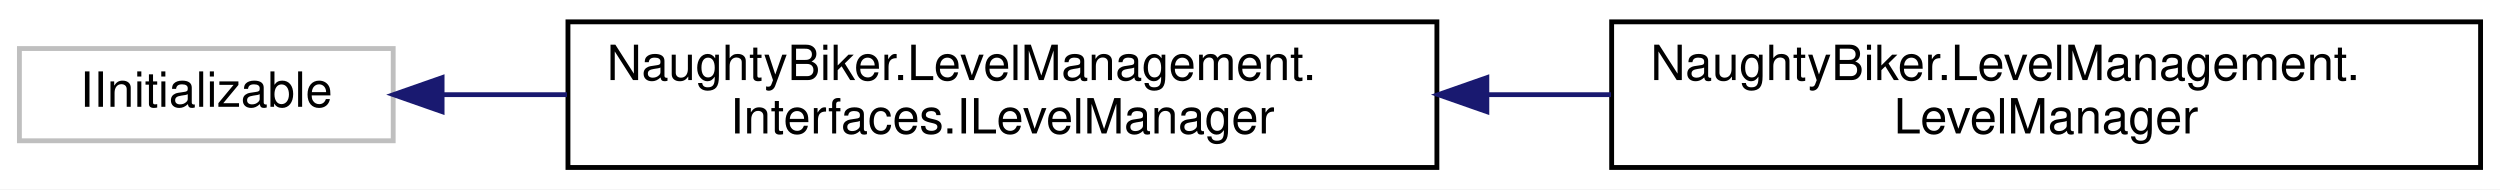
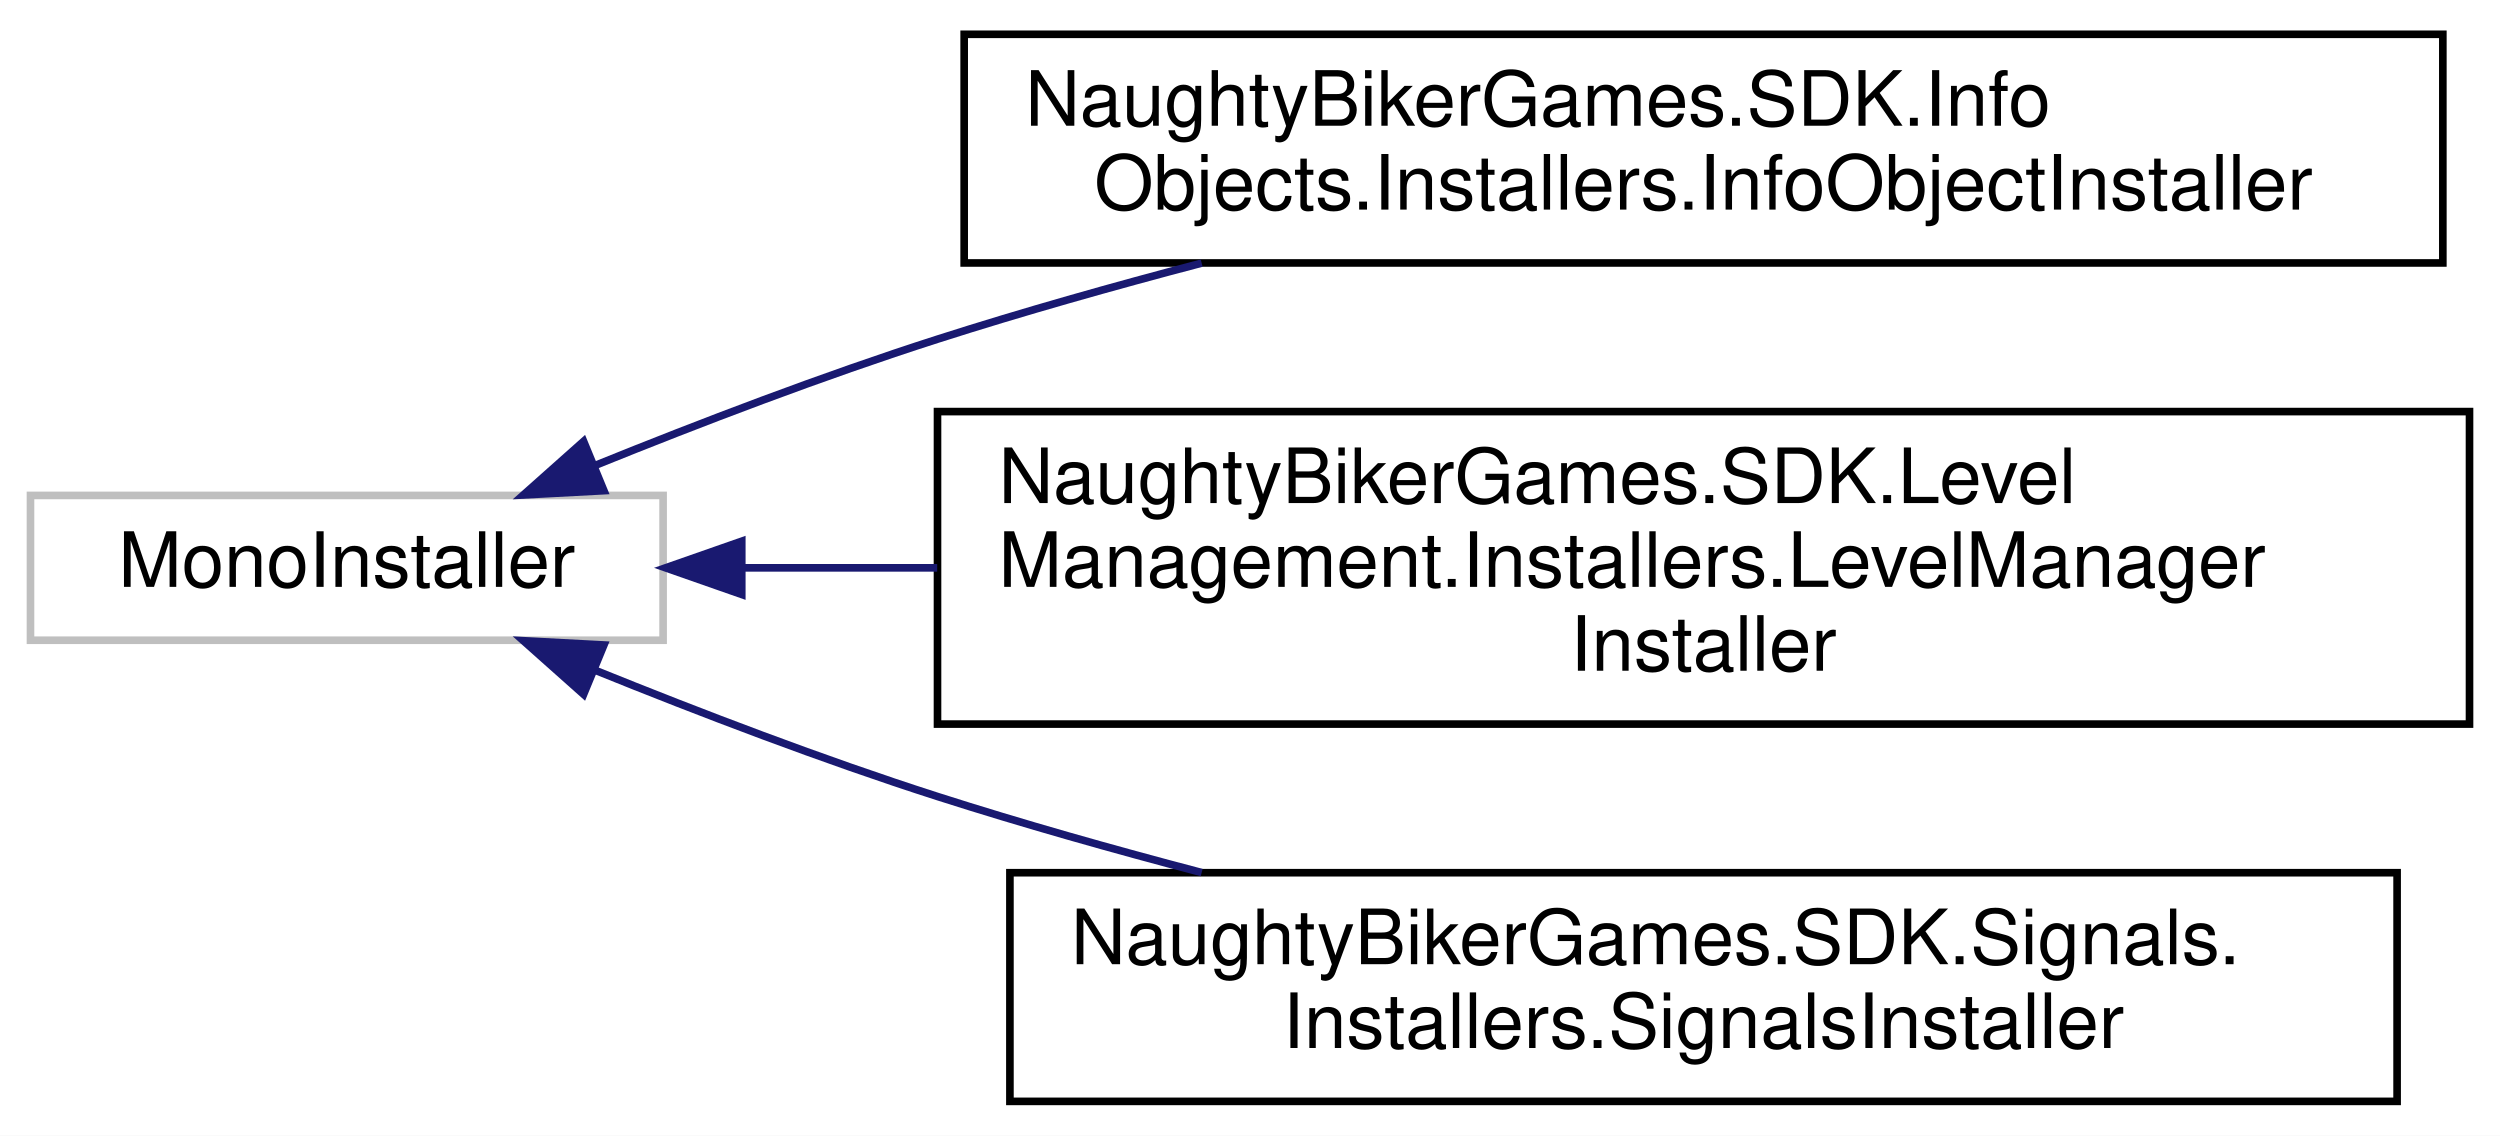
- <svg xmlns="http://www.w3.org/2000/svg" xmlns:xlink="http://www.w3.org/1999/xlink" width="515pt" height="39pt" viewBox="0.00 0.00 515.00 39.00">
-   <g id="graph0" class="graph" transform="scale(1 1) rotate(0) translate(4 35)">
-     <polygon fill="white" stroke="transparent" points="-4,4 -4,-35 511,-35 511,4 -4,4" />
+ <svg xmlns="http://www.w3.org/2000/svg" xmlns:xlink="http://www.w3.org/1999/xlink" width="328pt" height="149pt" viewBox="0.00 0.00 328.00 149.00">
+   <g id="graph0" class="graph" transform="scale(1 1) rotate(0) translate(4 145)">
+     <polygon fill="white" stroke="transparent" points="-4,4 -4,-145 324,-145 324,4 -4,4" />
    <g id="node1" class="node">
      <g id="a_node1">
        <a xlink:title=" ">
-           <polygon fill="white" stroke="#bfbfbf" points="0,-6 0,-25 77,-25 77,-6 0,-6" />
-           <text text-anchor="middle" x="38.5" y="-13" font-family="Helvetica,sans-Serif" font-size="10.00">IInitializable</text>
+           <polygon fill="white" stroke="#bfbfbf" points="0,-61 0,-80 83,-80 83,-61 0,-61" />
+           <text text-anchor="middle" x="41.5" y="-68" font-family="Helvetica,sans-Serif" font-size="10.00">MonoInstaller</text>
        </a>
      </g>
    </g>
    <g id="node2" class="node">
      <g id="a_node2">
-         <a xlink:href="df/d4c/interface_naughty_biker_1_1_level_management_1_1_interfaces_1_1_i_level_manager.html" target="_top" xlink:title=" ">
-           <polygon fill="white" stroke="black" points="113,-0.5 113,-30.5 292,-30.5 292,-0.5 113,-0.5" />
-           <text text-anchor="start" x="121" y="-18.5" font-family="Helvetica,sans-Serif" font-size="10.00">NaughtyBiker.LevelManagement.</text>
-           <text text-anchor="middle" x="202.5" y="-7.5" font-family="Helvetica,sans-Serif" font-size="10.00">Interfaces.ILevelManager</text>
+         <a xlink:href="db/d89/class_naughty_biker_games_1_1_s_d_k_1_1_info_objects_1_1_installers_1_1_info_object_installer.html" target="_top" xlink:title=" ">
+           <polygon fill="white" stroke="black" points="122.5,-110.5 122.5,-140.5 316.5,-140.5 316.5,-110.5 122.5,-110.5" />
+           <text text-anchor="start" x="130.5" y="-128.5" font-family="Helvetica,sans-Serif" font-size="10.00">NaughtyBikerGames.SDK.Info</text>
+           <text text-anchor="middle" x="219.5" y="-117.5" font-family="Helvetica,sans-Serif" font-size="10.00">Objects.Installers.InfoObjectInstaller</text>
        </a>
      </g>
    </g>
    <g id="edge1" class="edge">
-       <path fill="none" stroke="midnightblue" d="M87.09,-15.5C95.25,-15.5 103.96,-15.5 112.8,-15.5" />
-       <polygon fill="midnightblue" stroke="midnightblue" points="87.07,-12 77.07,-15.5 87.07,-19 87.07,-12" />
+       <path fill="none" stroke="midnightblue" d="M74.09,-83.94C87.76,-89.47 104.02,-95.7 119,-100.5 130.11,-104.06 142.05,-107.43 153.66,-110.48" />
+       <polygon fill="midnightblue" stroke="midnightblue" points="75.24,-80.62 64.66,-80.06 72.57,-87.1 75.24,-80.62" />
    </g>
    <g id="node3" class="node">
      <g id="a_node3">
-         <a xlink:href="de/ddf/class_naughty_biker_1_1_level_management_1_1_level_manager.html" target="_top" xlink:title=" ">
-           <polygon fill="white" stroke="black" points="328,-0.5 328,-30.5 507,-30.5 507,-0.5 328,-0.5" />
-           <text text-anchor="start" x="336" y="-18.5" font-family="Helvetica,sans-Serif" font-size="10.00">NaughtyBiker.LevelManagement.</text>
-           <text text-anchor="middle" x="417.5" y="-7.5" font-family="Helvetica,sans-Serif" font-size="10.00">LevelManager</text>
+         <a xlink:href="d0/d83/class_naughty_biker_games_1_1_s_d_k_1_1_level_management_1_1_installers_1_1_level_manager_installer.html" target="_top" xlink:title=" ">
+           <polygon fill="white" stroke="black" points="119,-50 119,-91 320,-91 320,-50 119,-50" />
+           <text text-anchor="start" x="127" y="-79" font-family="Helvetica,sans-Serif" font-size="10.00">NaughtyBikerGames.SDK.Level</text>
+           <text text-anchor="start" x="127" y="-68" font-family="Helvetica,sans-Serif" font-size="10.00">Management.Installers.LevelManager</text>
+           <text text-anchor="middle" x="219.5" y="-57" font-family="Helvetica,sans-Serif" font-size="10.00">Installer</text>
        </a>
      </g>
    </g>
    <g id="edge2" class="edge">
-       <path fill="none" stroke="midnightblue" d="M302.54,-15.5C310.99,-15.5 319.5,-15.5 327.86,-15.5" />
-       <polygon fill="midnightblue" stroke="midnightblue" points="302.29,-12 292.29,-15.5 302.29,-19 302.29,-12" />
+       <path fill="none" stroke="midnightblue" d="M93.33,-70.5C101.47,-70.5 110.14,-70.5 118.96,-70.5" />
+       <polygon fill="midnightblue" stroke="midnightblue" points="93.32,-67 83.32,-70.5 93.32,-74 93.32,-67" />
+     </g>
+     <g id="node4" class="node">
+       <g id="a_node4">
+         <a xlink:href="de/d19/class_naughty_biker_games_1_1_s_d_k_1_1_signals_1_1_installers_1_1_signals_installer.html" target="_top" xlink:title=" ">
+           <polygon fill="white" stroke="black" points="128.5,-0.5 128.5,-30.5 310.5,-30.5 310.5,-0.5 128.5,-0.5" />
+           <text text-anchor="start" x="136.5" y="-18.5" font-family="Helvetica,sans-Serif" font-size="10.00">NaughtyBikerGames.SDK.Signals.</text>
+           <text text-anchor="middle" x="219.5" y="-7.5" font-family="Helvetica,sans-Serif" font-size="10.00">Installers.SignalsInstaller</text>
+         </a>
+       </g>
+     </g>
+     <g id="edge3" class="edge">
+       <path fill="none" stroke="midnightblue" d="M74.09,-57.06C87.76,-51.53 104.02,-45.3 119,-40.5 130.11,-36.94 142.05,-33.57 153.66,-30.52" />
+       <polygon fill="midnightblue" stroke="midnightblue" points="72.57,-53.9 64.66,-60.94 75.24,-60.38 72.57,-53.9" />
    </g>
  </g>
</svg>
